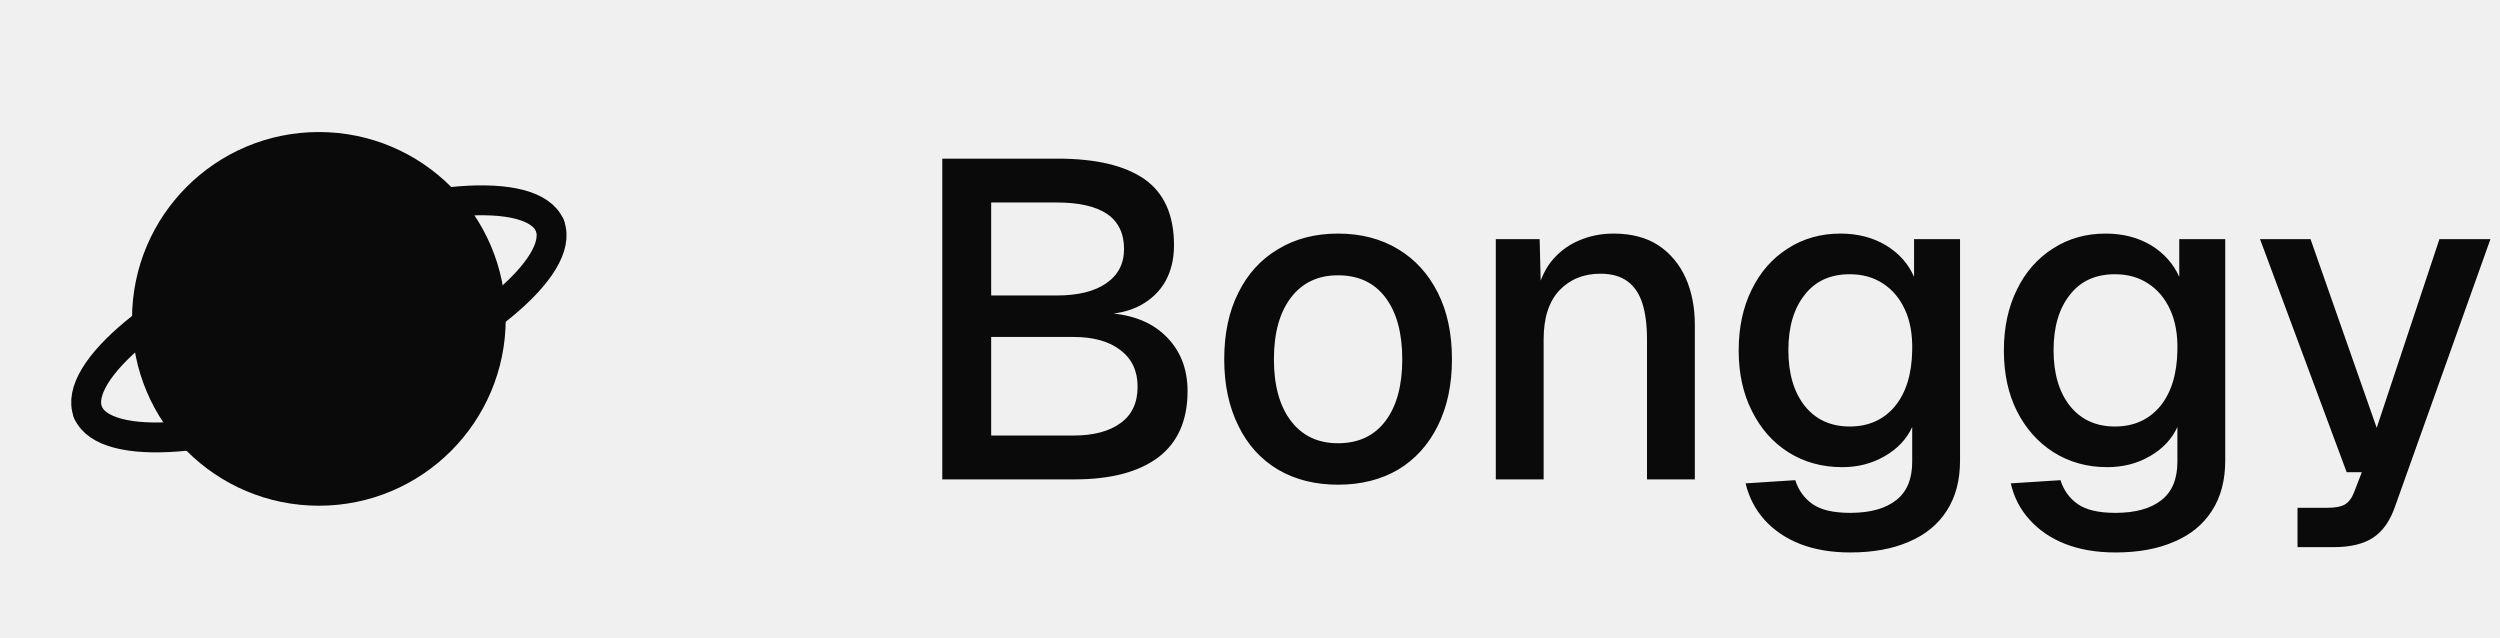
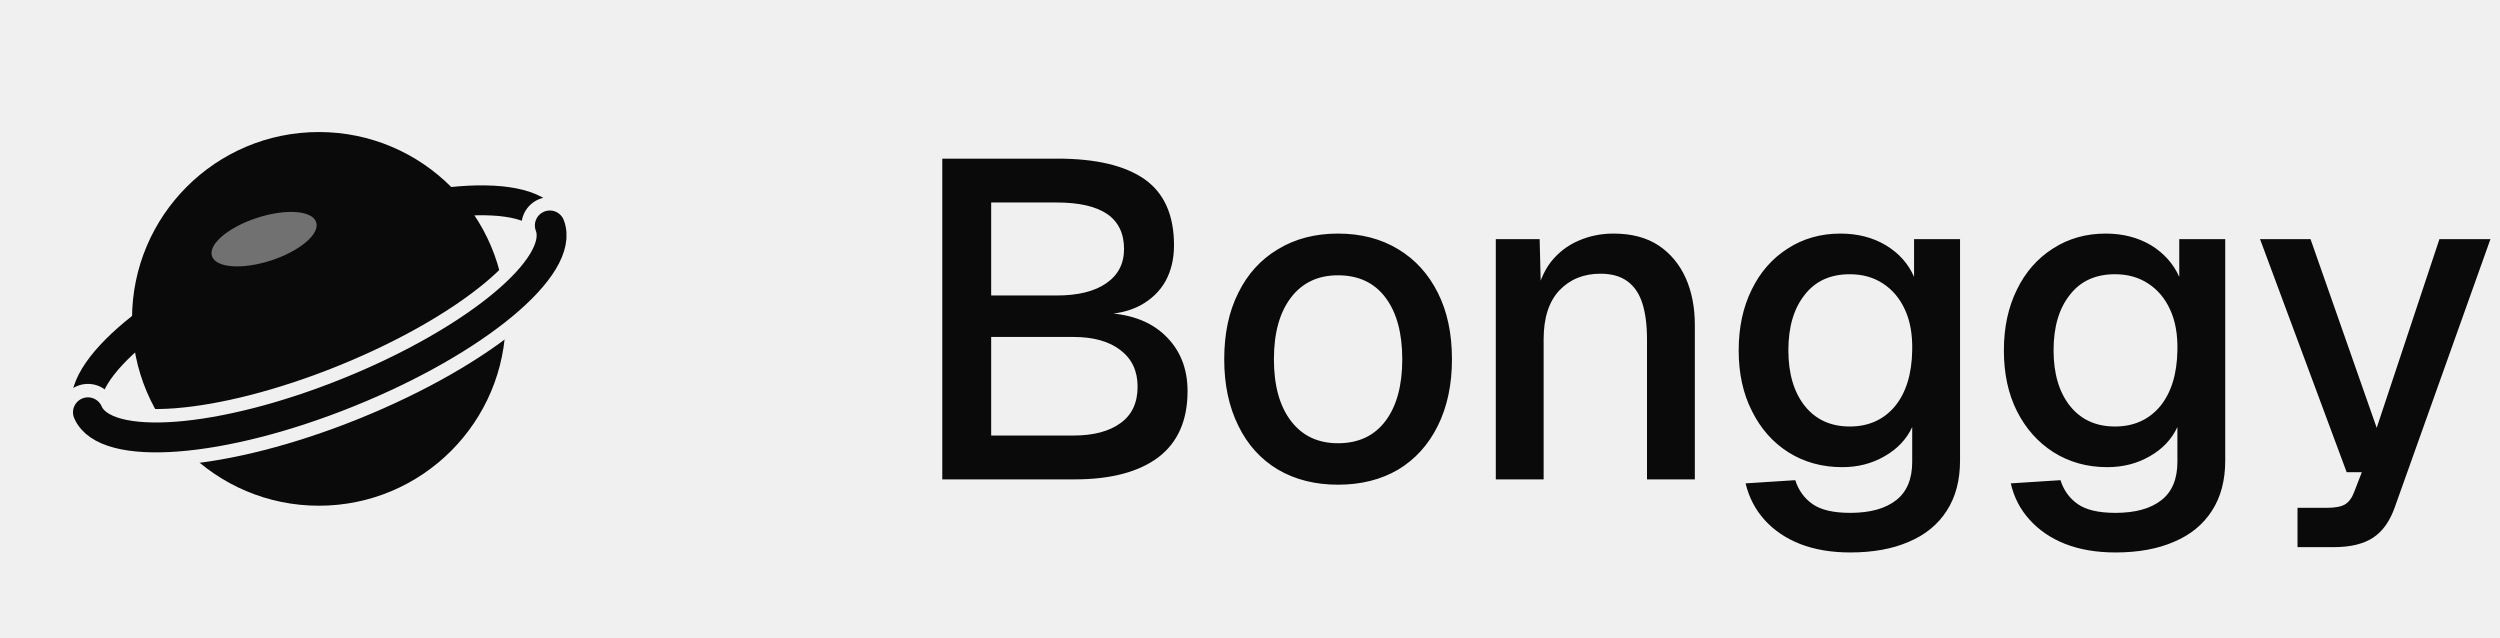
<svg xmlns="http://www.w3.org/2000/svg" viewBox="0 0 94.08 24" width="94.08" height="24" role="img" aria-label="Bonggy">
  <g transform="scale(0.09375)">
-     <path d="M 220.7 90.5 A 100 32 -22 0 0 35.3 165.5" fill="none" stroke="#0a0a0a" stroke-width="12" stroke-linecap="round" />
-     <circle cx="128" cy="128" r="75" fill="#0a0a0a" />
-     <ellipse cx="106" cy="96" rx="22" ry="9" fill="none" opacity="0.45" transform="rotate(-18 106 96)" />
-     <path d="M 220.7 90.5 A 100 32 -22 0 1 35.3 165.5" fill="none" stroke="none" stroke-width="22.8" stroke-linecap="round" />
+     <defs>
+       <mask id="lockup-0a0a0a-cut" maskUnits="userSpaceOnUse" x="0" y="0" width="256" height="256">
+         <rect x="0" y="0" width="256" height="256" fill="#fff" />
+         <path d="M 220.7 90.5 A 100 32 -22 0 1 35.3 165.5" fill="none" stroke="#000" stroke-width="22.8" stroke-linecap="round" />
+         <ellipse cx="106" cy="96" rx="22" ry="9" fill="#000" fill-opacity="0.45" transform="rotate(-18 106 96)" />
+       </mask>
+     </defs>
+     <g mask="url(#lockup-0a0a0a-cut)">
+       <path d="M 220.7 90.5 A 100 32 -22 0 0 35.3 165.5" fill="none" stroke="#0a0a0a" stroke-width="12" stroke-linecap="round" />
+       <circle cx="128" cy="128" r="75" fill="#0a0a0a" />
+     </g>
    <path d="M 220.7 90.5 A 100 32 -22 0 1 35.3 165.5" fill="none" stroke="#0a0a0a" stroke-width="12" stroke-linecap="round" />
  </g>
  <path transform="translate(0 18.04)" d="M40.44 0L35.46 0L35.46-12.07L39.80-12.07Q41.97-12.07 43.08-11.29Q44.18-10.51 44.18-8.81Q44.18-8.04 43.86-7.46Q43.54-6.89 42.92-6.55Q42.30-6.22 41.45-6.21L41.43-6.27Q42.98-6.24 43.83-5.43Q44.69-4.62 44.69-3.32Q44.69-1.67 43.59-0.83Q42.48 0 40.44 0M37.30-5.36L37.30-1.65L40.39-1.65Q41.53-1.65 42.17-2.12Q42.81-2.58 42.81-3.49Q42.81-4.37 42.17-4.86Q41.53-5.36 40.39-5.36L37.30-5.36M37.30-10.42L37.30-6.92L39.76-6.92Q40.97-6.92 41.63-7.38Q42.30-7.84 42.30-8.67Q42.30-9.55 41.66-9.99Q41.02-10.42 39.76-10.42L37.30-10.42M50.35 0.20Q49.06 0.20 48.09-0.37Q47.12-0.95 46.60-2.02Q46.07-3.09 46.07-4.52Q46.07-5.97 46.60-7.02Q47.12-8.08 48.09-8.66Q49.06-9.25 50.35-9.25Q51.65-9.25 52.62-8.66Q53.58-8.08 54.11-7.02Q54.64-5.97 54.64-4.52Q54.64-3.09 54.11-2.02Q53.58-0.95 52.62-0.37Q51.65 0.20 50.35 0.20M50.35-1.36Q51.51-1.36 52.14-2.20Q52.77-3.04 52.77-4.52Q52.77-6 52.14-6.84Q51.51-7.68 50.35-7.68Q49.22-7.68 48.58-6.84Q47.94-6 47.94-4.52Q47.94-3.04 48.58-2.20Q49.22-1.36 50.35-1.36M58.09 0L56.29 0L56.29-9.04L57.94-9.04L58-6.63L57.78-6.75Q57.94-7.63 58.36-8.18Q58.79-8.72 59.40-8.98Q60.01-9.25 60.72-9.25Q61.74-9.25 62.42-8.80Q63.09-8.35 63.44-7.57Q63.78-6.80 63.78-5.81L63.78 0L61.98 0L61.98-5.27Q61.98-6.07 61.81-6.61Q61.64-7.16 61.25-7.45Q60.86-7.74 60.23-7.74Q59.28-7.74 58.68-7.11Q58.09-6.48 58.09-5.27L58.09 0M69.63 2.75Q68.56 2.75 67.74 2.43Q66.93 2.11 66.40 1.52Q65.88 0.94 65.69 0.15L67.56 0.03Q67.74 0.60 68.21 0.93Q68.68 1.26 69.63 1.26Q70.75 1.26 71.36 0.78Q71.96 0.31 71.96-0.66L71.96-1.97Q71.64-1.28 70.92-0.87Q70.21-0.46 69.33-0.46Q68.19-0.46 67.30-1.02Q66.42-1.58 65.93-2.57Q65.43-3.55 65.43-4.85Q65.43-6.15 65.92-7.14Q66.40-8.13 67.28-8.69Q68.15-9.25 69.26-9.25Q70.23-9.25 70.97-8.81Q71.71-8.36 72.03-7.62L72.03-9.04L73.76-9.04L73.76-0.71Q73.76 0.41 73.26 1.18Q72.76 1.96 71.83 2.35Q70.91 2.75 69.63 2.75M69.61-1.99Q70.67-1.99 71.31-2.75Q71.94-3.52 71.96-4.86Q71.98-5.75 71.69-6.38Q71.40-7.02 70.86-7.37Q70.33-7.72 69.61-7.72Q68.51-7.72 67.91-6.94Q67.30-6.17 67.30-4.86Q67.30-3.54 67.92-2.76Q68.54-1.99 69.61-1.99M79.61 2.75Q78.54 2.75 77.72 2.43Q76.91 2.11 76.38 1.52Q75.85 0.94 75.67 0.15L77.54 0.03Q77.72 0.60 78.19 0.93Q78.66 1.26 79.61 1.26Q80.73 1.26 81.34 0.78Q81.94 0.31 81.94-0.66L81.94-1.97Q81.62-1.28 80.90-0.87Q80.19-0.46 79.30-0.46Q78.17-0.46 77.28-1.02Q76.40-1.58 75.90-2.57Q75.41-3.55 75.41-4.85Q75.41-6.15 75.90-7.14Q76.38-8.13 77.26-8.69Q78.13-9.25 79.24-9.25Q80.21-9.25 80.95-8.81Q81.68-8.36 82.01-7.62L82.01-9.04L83.74-9.04L83.74-0.71Q83.74 0.41 83.24 1.18Q82.74 1.96 81.81 2.35Q80.89 2.75 79.61 2.75M79.59-1.99Q80.65-1.99 81.29-2.75Q81.92-3.52 81.94-4.86Q81.96-5.75 81.67-6.38Q81.38-7.02 80.84-7.37Q80.31-7.72 79.59-7.72Q78.49-7.72 77.89-6.94Q77.28-6.17 77.28-4.86Q77.28-3.54 77.90-2.76Q78.52-1.99 79.59-1.99M87.82 2.55L86.46 2.55L86.46 1.07L87.57 1.07Q88.03 1.07 88.25 0.94Q88.47 0.80 88.59 0.48L88.88-0.27L88.31-0.27L85.05-9.04L86.95-9.04L89.44-1.94L91.80-9.04L93.72-9.04L90.12 1.05Q89.84 1.84 89.31 2.19Q88.77 2.55 87.82 2.55" fill="#0a0a0a" />
</svg>
